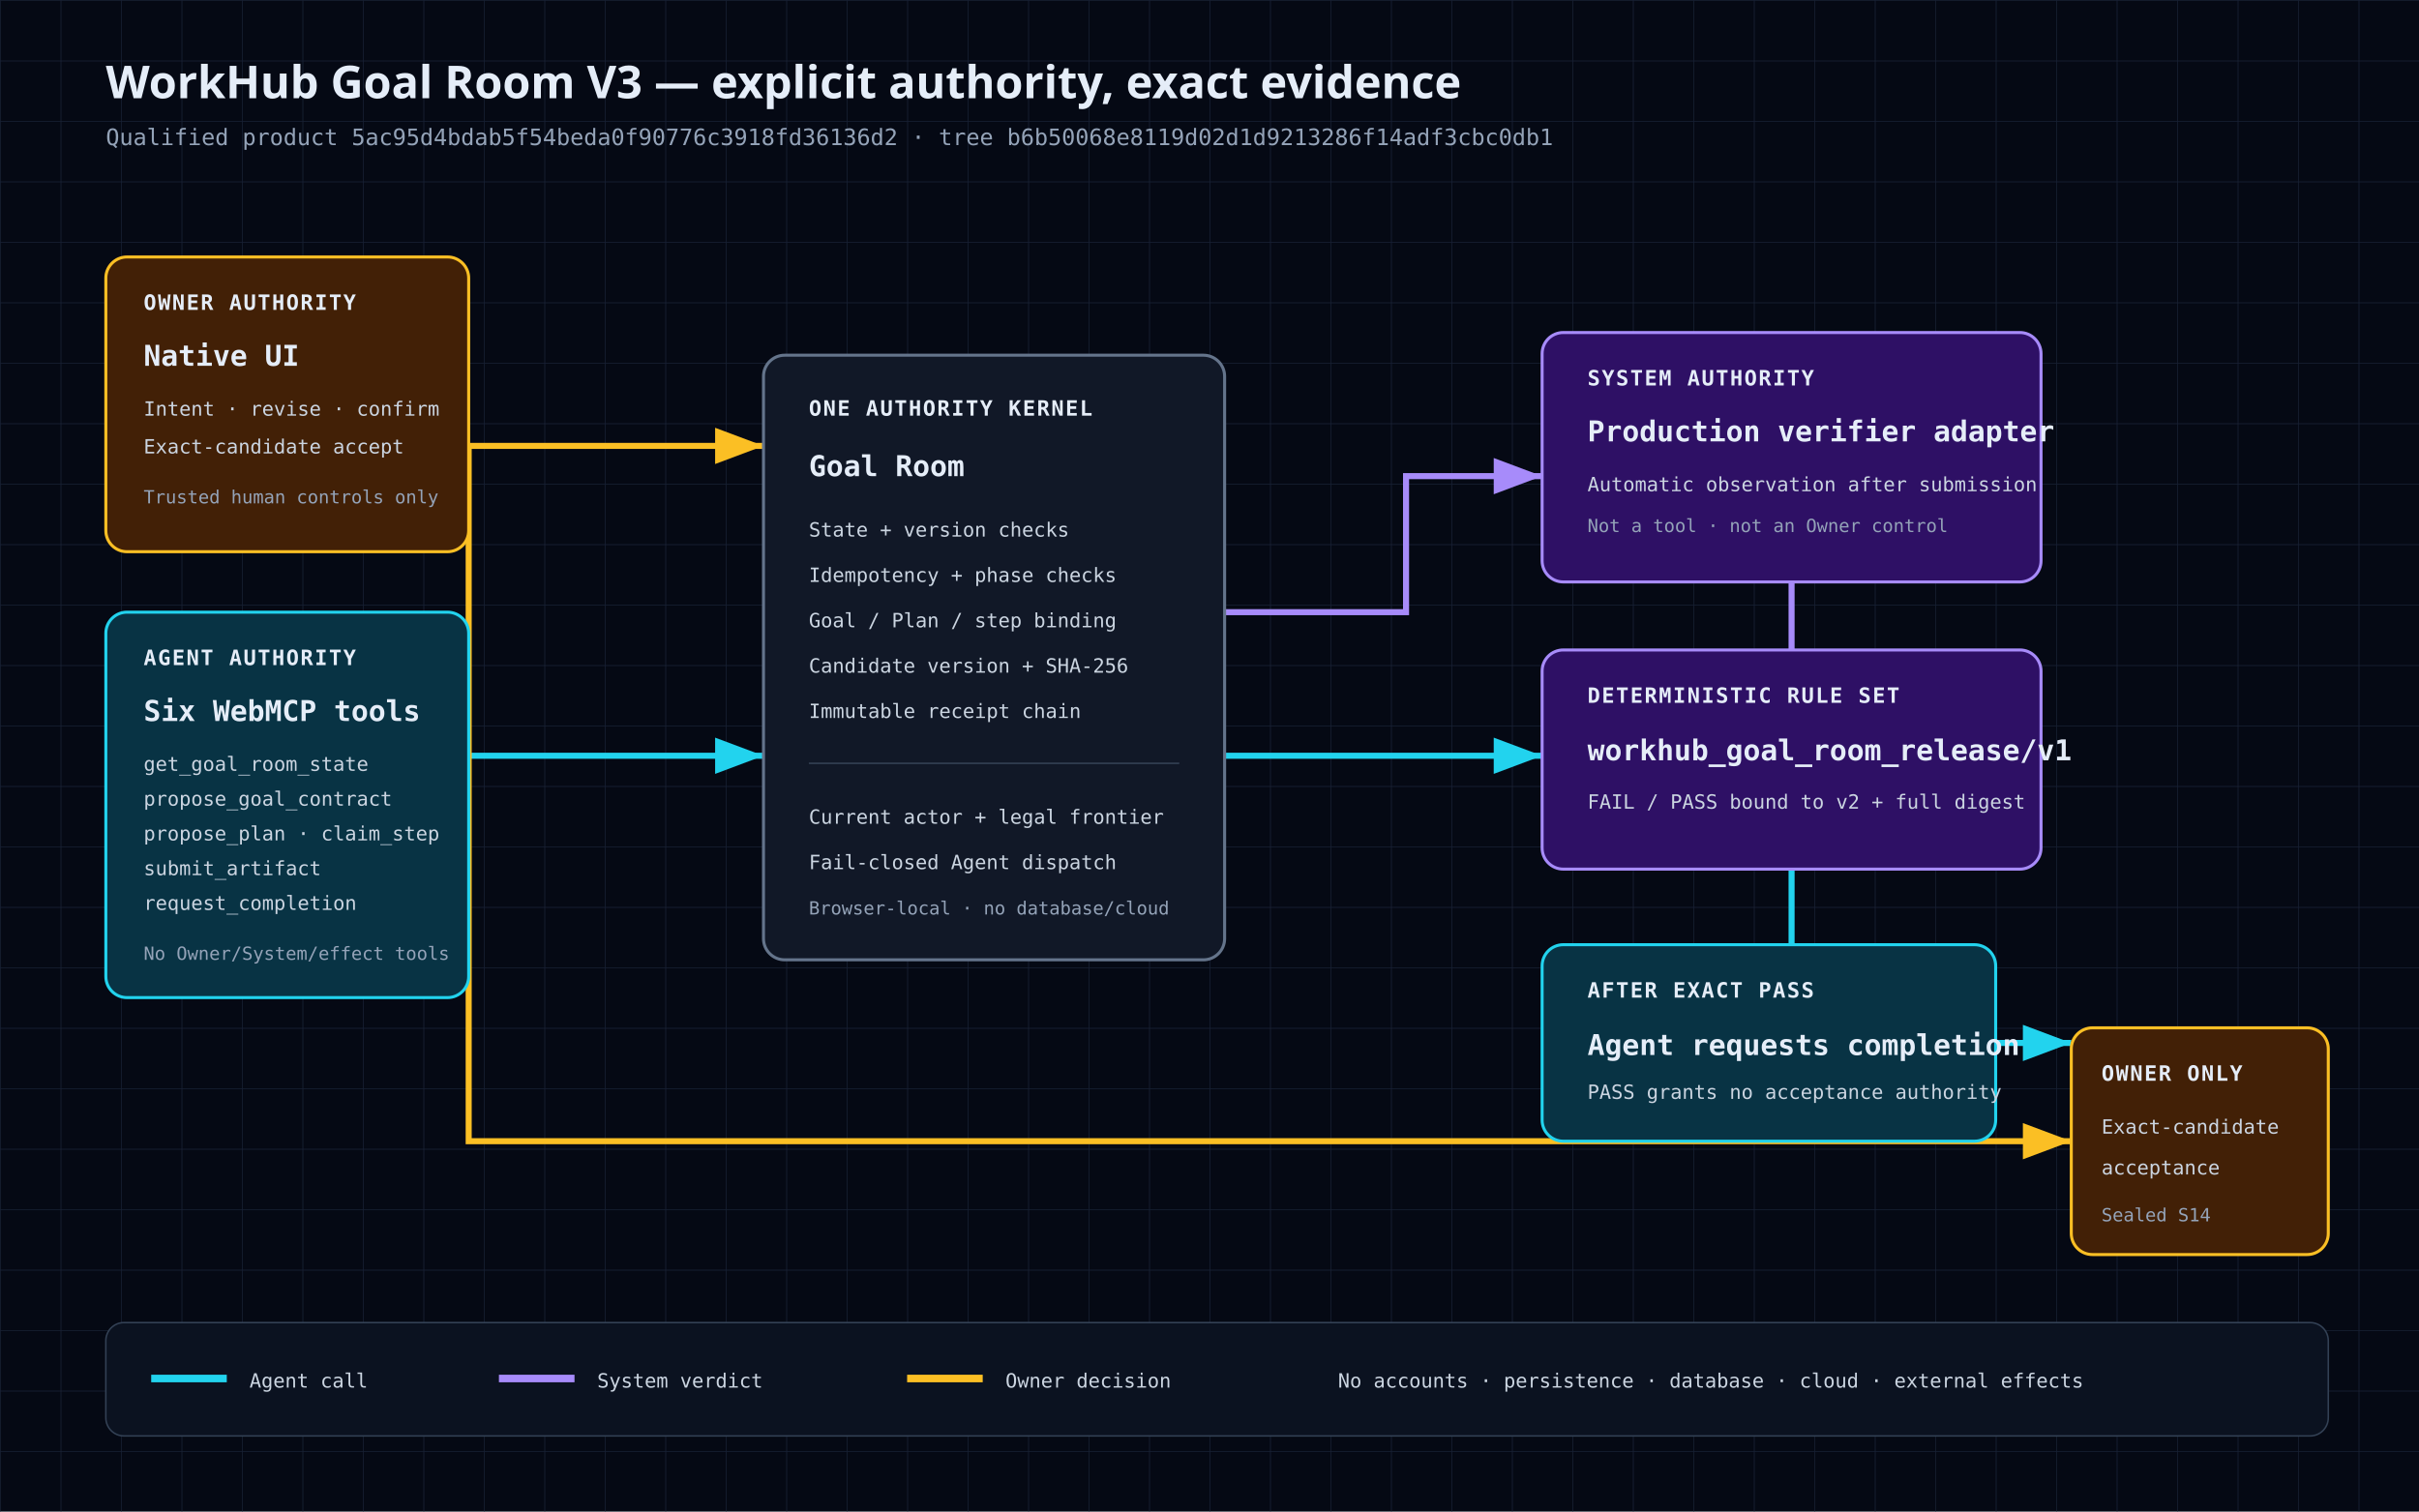
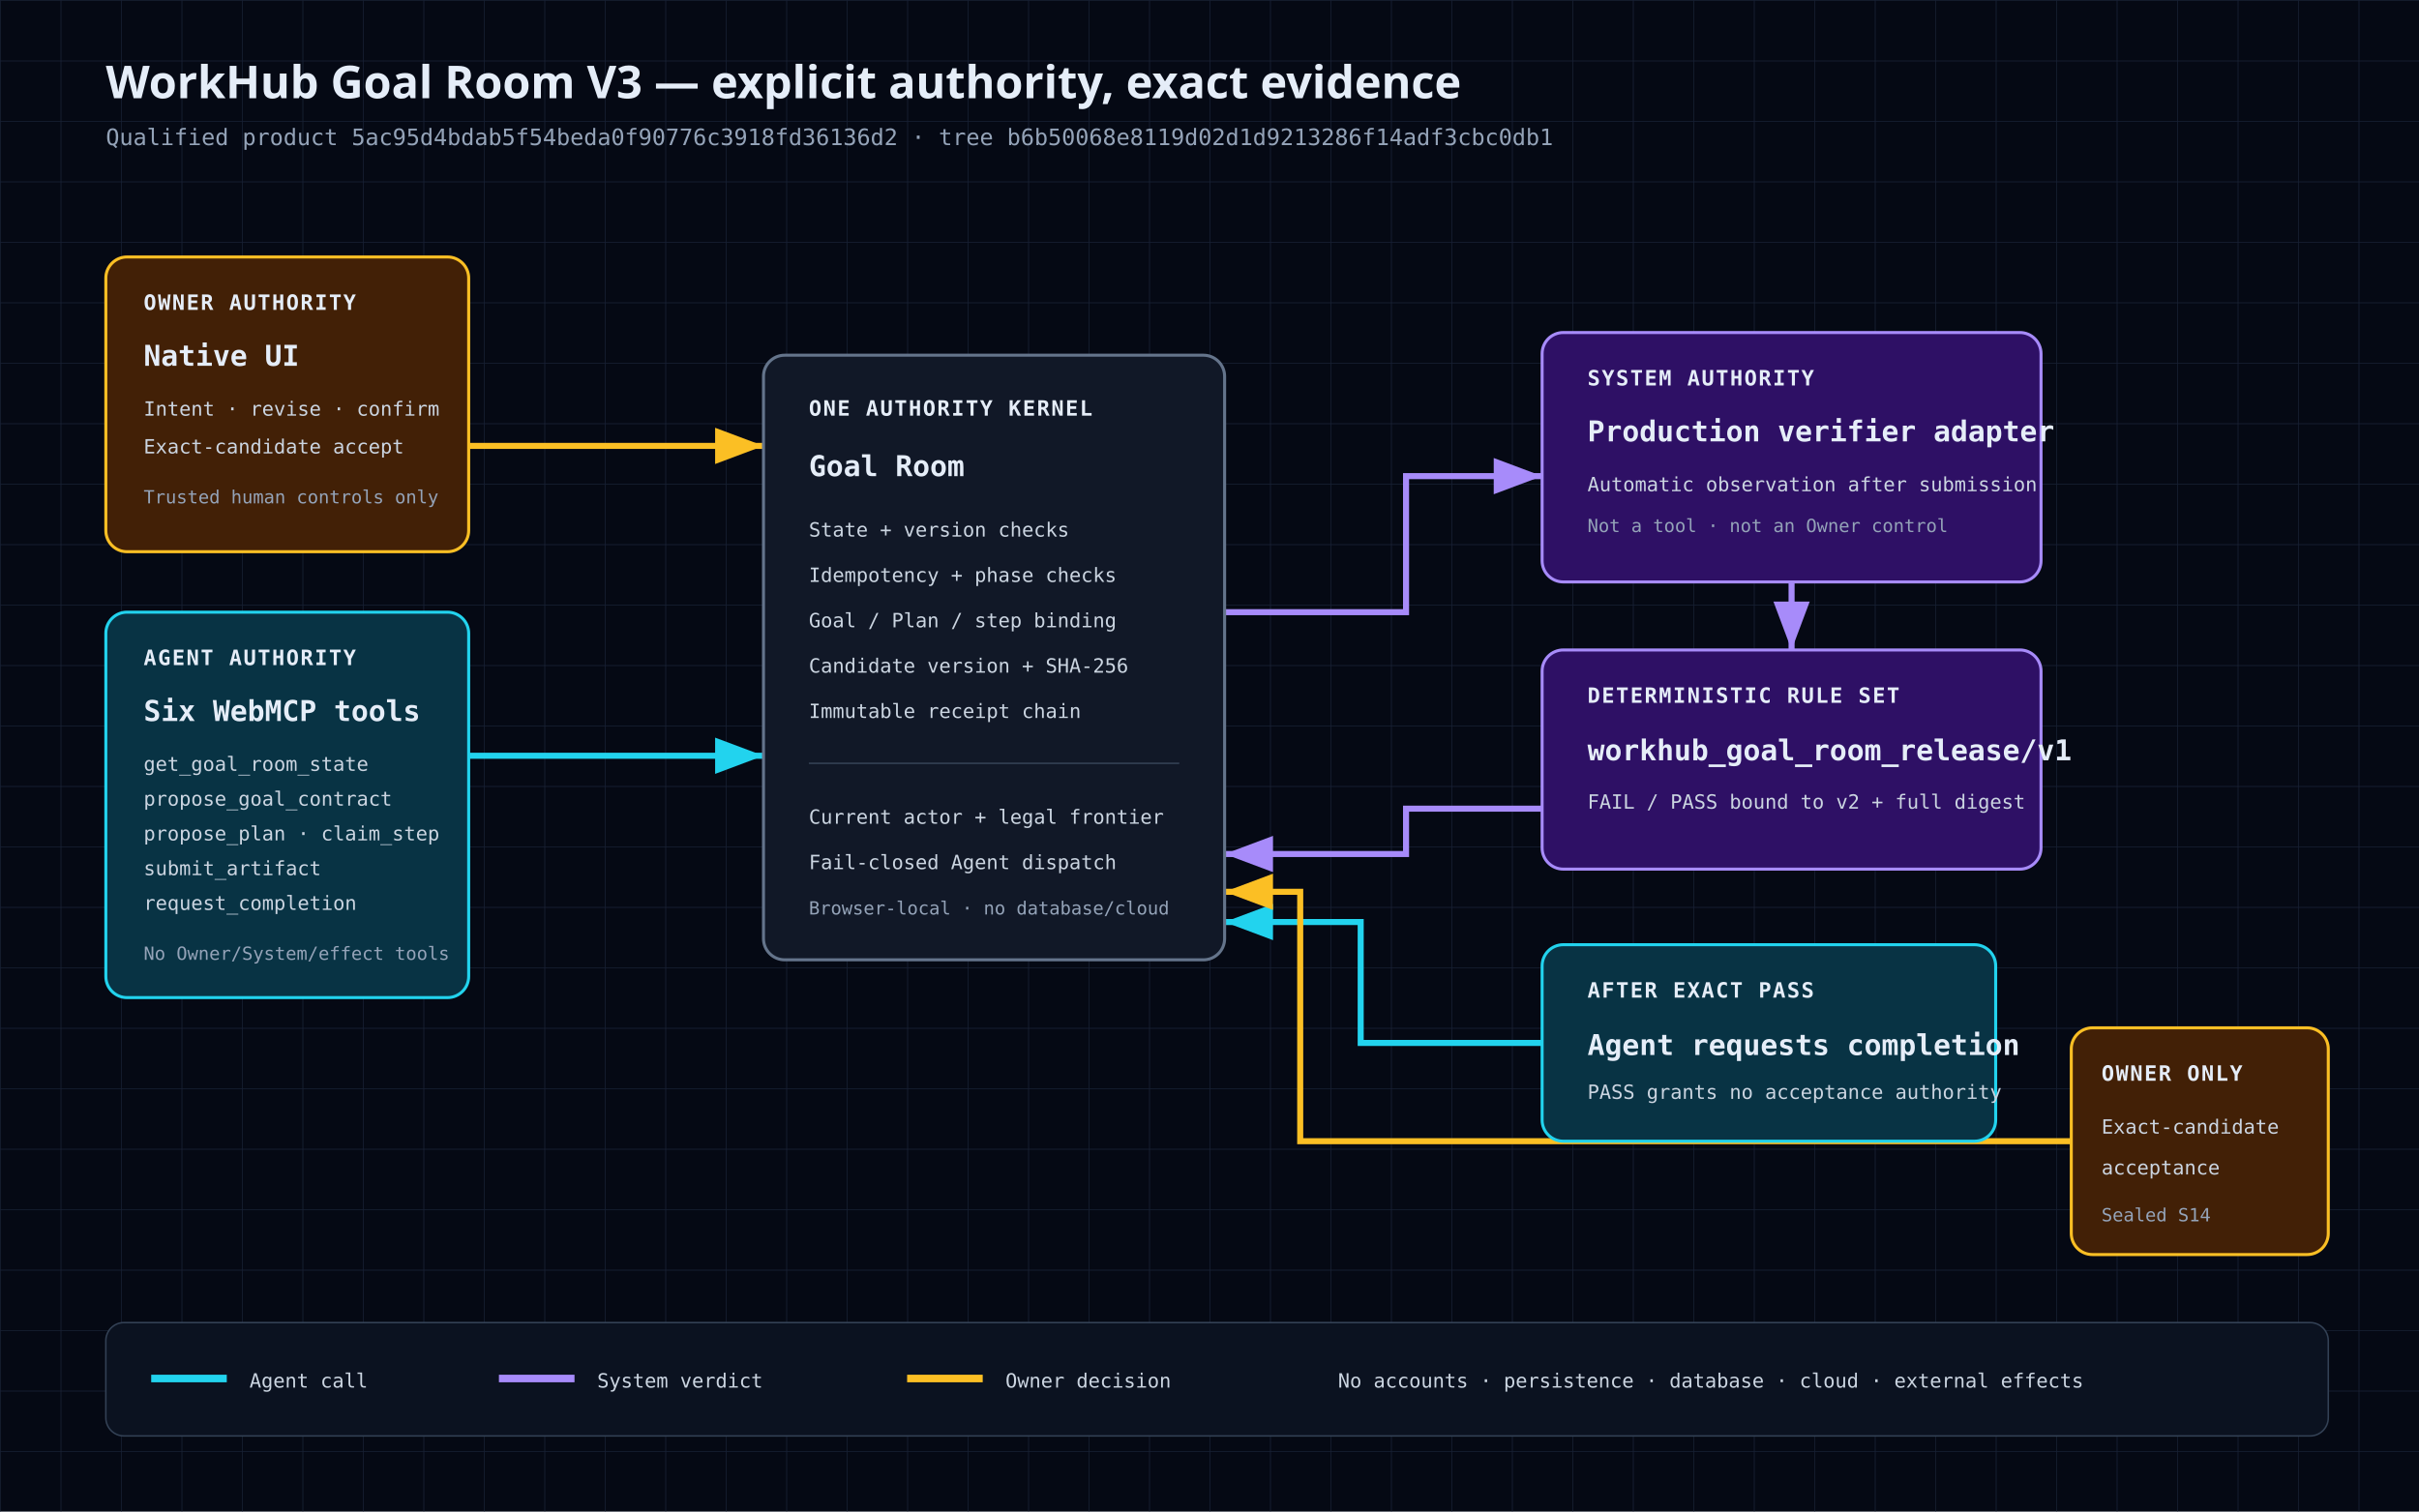
<svg xmlns="http://www.w3.org/2000/svg" width="1600" height="1000" viewBox="0 0 1600 1000" role="img" aria-labelledby="title desc">
  <defs>
    <pattern id="grid" width="40" height="40" patternUnits="userSpaceOnUse">
      <path d="M40 0H0V40" fill="none" stroke="#172033" stroke-width="1" />
    </pattern>
    <marker id="agentArrow" markerWidth="10" markerHeight="10" refX="8" refY="3" orient="auto">
      <path d="M0 0L8 3L0 6Z" fill="#22d3ee" />
    </marker>
    <marker id="systemArrow" markerWidth="10" markerHeight="10" refX="8" refY="3" orient="auto">
      <path d="M0 0L8 3L0 6Z" fill="#a78bfa" />
    </marker>
    <marker id="ownerArrow" markerWidth="10" markerHeight="10" refX="8" refY="3" orient="auto">
      <path d="M0 0L8 3L0 6Z" fill="#fbbf24" />
    </marker>
    <style>
 text{font-family:ui-monospace,SFMono-Regular,Menlo,monospace;fill:#e5edf8}.h{font:700 30px system-ui,sans-serif}.sub{font-size:15px;fill:#94a3b8}.lane{font-size:14px;font-weight:700;letter-spacing:1px}.box{fill:#0b1220;stroke-width:2;rx:14}.label{font-size:19px;font-weight:700}.small{font-size:13px;fill:#cbd5e1}.tiny{font-size:12px;fill:#94a3b8}.agent{stroke:#22d3ee}.system{stroke:#a78bfa}.owner{stroke:#fbbf24}.neutral{stroke:#64748b}.agentFill{fill:#083344}.systemFill{fill:#2e1065}.ownerFill{fill:#422006}.neutralFill{fill:#111827}
 </style>
  </defs>
  <rect width="1600" height="1000" fill="#050914" />
  <rect width="1600" height="1000" fill="url(#grid)" />
  <text x="70" y="65" class="h">WorkHub Goal Room V3 — explicit authority, exact evidence</text>
  <text x="70" y="96" class="sub">Qualified product 5ac95d4bdab5f54beda0f90776c3918fd36136d2 · tree b6b50068e8119d02d1d9213286f14adf3cbc0db1</text>
-   <path d="M310 295H505" class="owner" fill="none" stroke-width="4" marker-end="url(#ownerArrow)" />
-   <path d="M310 500H505" class="agent" fill="none" stroke-width="4" marker-end="url(#agentArrow)" />
-   <path d="M810 405H930V315H1020" class="system" fill="none" stroke-width="4" marker-end="url(#systemArrow)" />
-   <path d="M1185 385V500H1020" class="system" fill="none" stroke-width="4" marker-end="url(#systemArrow)" />
-   <path d="M810 500H1020" class="agent" fill="none" stroke-width="4" marker-end="url(#agentArrow)" />
-   <path d="M1185 575V690H1370" class="agent" fill="none" stroke-width="4" marker-end="url(#agentArrow)" />
-   <path d="M310 295V755H1370" class="owner" fill="none" stroke-width="4" marker-end="url(#ownerArrow)" />
+   <path id="edge-owner-ui-kernel" data-from="owner-ui" data-to="authority-kernel" data-authority="owner" d="M310 295H505" class="owner" fill="none" stroke-width="4" marker-end="url(#ownerArrow)" />
+   <path id="edge-agent-tools-kernel" data-from="six-webmcp-tools" data-to="authority-kernel" data-authority="agent" d="M310 500H505" class="agent" fill="none" stroke-width="4" marker-end="url(#agentArrow)" />
+   <path id="edge-kernel-verifier" data-from="authority-kernel" data-to="production-verifier-adapter" data-authority="system" d="M810 405H930V315H1020" class="system" fill="none" stroke-width="4" marker-end="url(#systemArrow)" />
+   <path id="edge-verifier-rules" data-from="production-verifier-adapter" data-to="deterministic-rules" data-authority="system" d="M1185 385V430" class="system" fill="none" stroke-width="4" marker-end="url(#systemArrow)" />
+   <path id="edge-rules-kernel" data-from="deterministic-rules" data-to="authority-kernel" data-authority="system" d="M1020 535H930V565H810" class="system" fill="none" stroke-width="4" marker-end="url(#systemArrow)" />
+   <path id="edge-agent-completion-kernel" data-from="agent-completion-request" data-to="authority-kernel" data-authority="agent" d="M1020 690H900V610H810" class="agent" fill="none" stroke-width="4" marker-end="url(#agentArrow)" />
+   <path id="edge-owner-acceptance-kernel" data-from="owner-acceptance" data-to="authority-kernel" data-authority="owner" d="M1370 755H860V590H810" class="owner" fill="none" stroke-width="4" marker-end="url(#ownerArrow)" />
  <rect x="70" y="170" width="240" height="195" class="box owner ownerFill" />
  <text x="95" y="205" class="lane" fill="#fbbf24">OWNER AUTHORITY</text>
  <text x="95" y="242" class="label">Native UI</text>
  <text x="95" y="275" class="small">Intent · revise · confirm</text>
  <text x="95" y="300" class="small">Exact-candidate accept</text>
  <text x="95" y="333" class="tiny">Trusted human controls only</text>
  <rect x="70" y="405" width="240" height="255" class="box agent agentFill" />
  <text x="95" y="440" class="lane" fill="#22d3ee">AGENT AUTHORITY</text>
  <text x="95" y="477" class="label">Six WebMCP tools</text>
  <text x="95" y="510" class="small">get_goal_room_state</text>
  <text x="95" y="533" class="small">propose_goal_contract</text>
  <text x="95" y="556" class="small">propose_plan · claim_step</text>
  <text x="95" y="579" class="small">submit_artifact</text>
  <text x="95" y="602" class="small">request_completion</text>
  <text x="95" y="635" class="tiny">No Owner/System/effect tools</text>
  <rect x="505" y="235" width="305" height="400" class="box neutral neutralFill" />
  <text x="535" y="275" class="lane" fill="#cbd5e1">ONE AUTHORITY KERNEL</text>
  <text x="535" y="315" class="label">Goal Room</text>
  <text x="535" y="355" class="small">State + version checks</text>
  <text x="535" y="385" class="small">Idempotency + phase checks</text>
  <text x="535" y="415" class="small">Goal / Plan / step binding</text>
  <text x="535" y="445" class="small">Candidate version + SHA-256</text>
  <text x="535" y="475" class="small">Immutable receipt chain</text>
  <line x1="535" y1="505" x2="780" y2="505" stroke="#334155" />
  <text x="535" y="545" class="small">Current actor + legal frontier</text>
  <text x="535" y="575" class="small">Fail-closed Agent dispatch</text>
  <text x="535" y="605" class="tiny">Browser-local · no database/cloud</text>
  <rect x="1020" y="220" width="330" height="165" class="box system systemFill" />
  <text x="1050" y="255" class="lane" fill="#c4b5fd">SYSTEM AUTHORITY</text>
  <text x="1050" y="292" class="label">Production verifier adapter</text>
  <text x="1050" y="325" class="small">Automatic observation after submission</text>
  <text x="1050" y="352" class="tiny">Not a tool · not an Owner control</text>
  <rect x="1020" y="430" width="330" height="145" class="box system systemFill" />
  <text x="1050" y="465" class="lane" fill="#c4b5fd">DETERMINISTIC RULE SET</text>
  <text x="1050" y="503" class="label">workhub_goal_room_release/v1</text>
  <text x="1050" y="535" class="small">FAIL / PASS bound to v2 + full digest</text>
  <rect x="1020" y="625" width="300" height="130" class="box agent agentFill" />
  <text x="1050" y="660" class="lane" fill="#22d3ee">AFTER EXACT PASS</text>
  <text x="1050" y="698" class="label">Agent requests completion</text>
  <text x="1050" y="727" class="small">PASS grants no acceptance authority</text>
  <rect x="1370" y="680" width="170" height="150" class="box owner ownerFill" />
  <text x="1390" y="715" class="lane" fill="#fbbf24">OWNER ONLY</text>
  <text x="1390" y="750" class="small">Exact-candidate</text>
  <text x="1390" y="777" class="small">acceptance</text>
  <text x="1390" y="808" class="tiny">Sealed S14</text>
  <rect x="70" y="875" width="1470" height="75" rx="12" fill="#0b1220" stroke="#334155" />
  <line x1="100" y1="912" x2="150" y2="912" class="agent" stroke-width="5" />
  <text x="165" y="918" class="small">Agent call</text>
  <line x1="330" y1="912" x2="380" y2="912" class="system" stroke-width="5" />
  <text x="395" y="918" class="small">System verdict</text>
  <line x1="600" y1="912" x2="650" y2="912" class="owner" stroke-width="5" />
  <text x="665" y="918" class="small">Owner decision</text>
  <text x="885" y="918" class="small">No accounts · persistence · database · cloud · external effects</text>
</svg>
